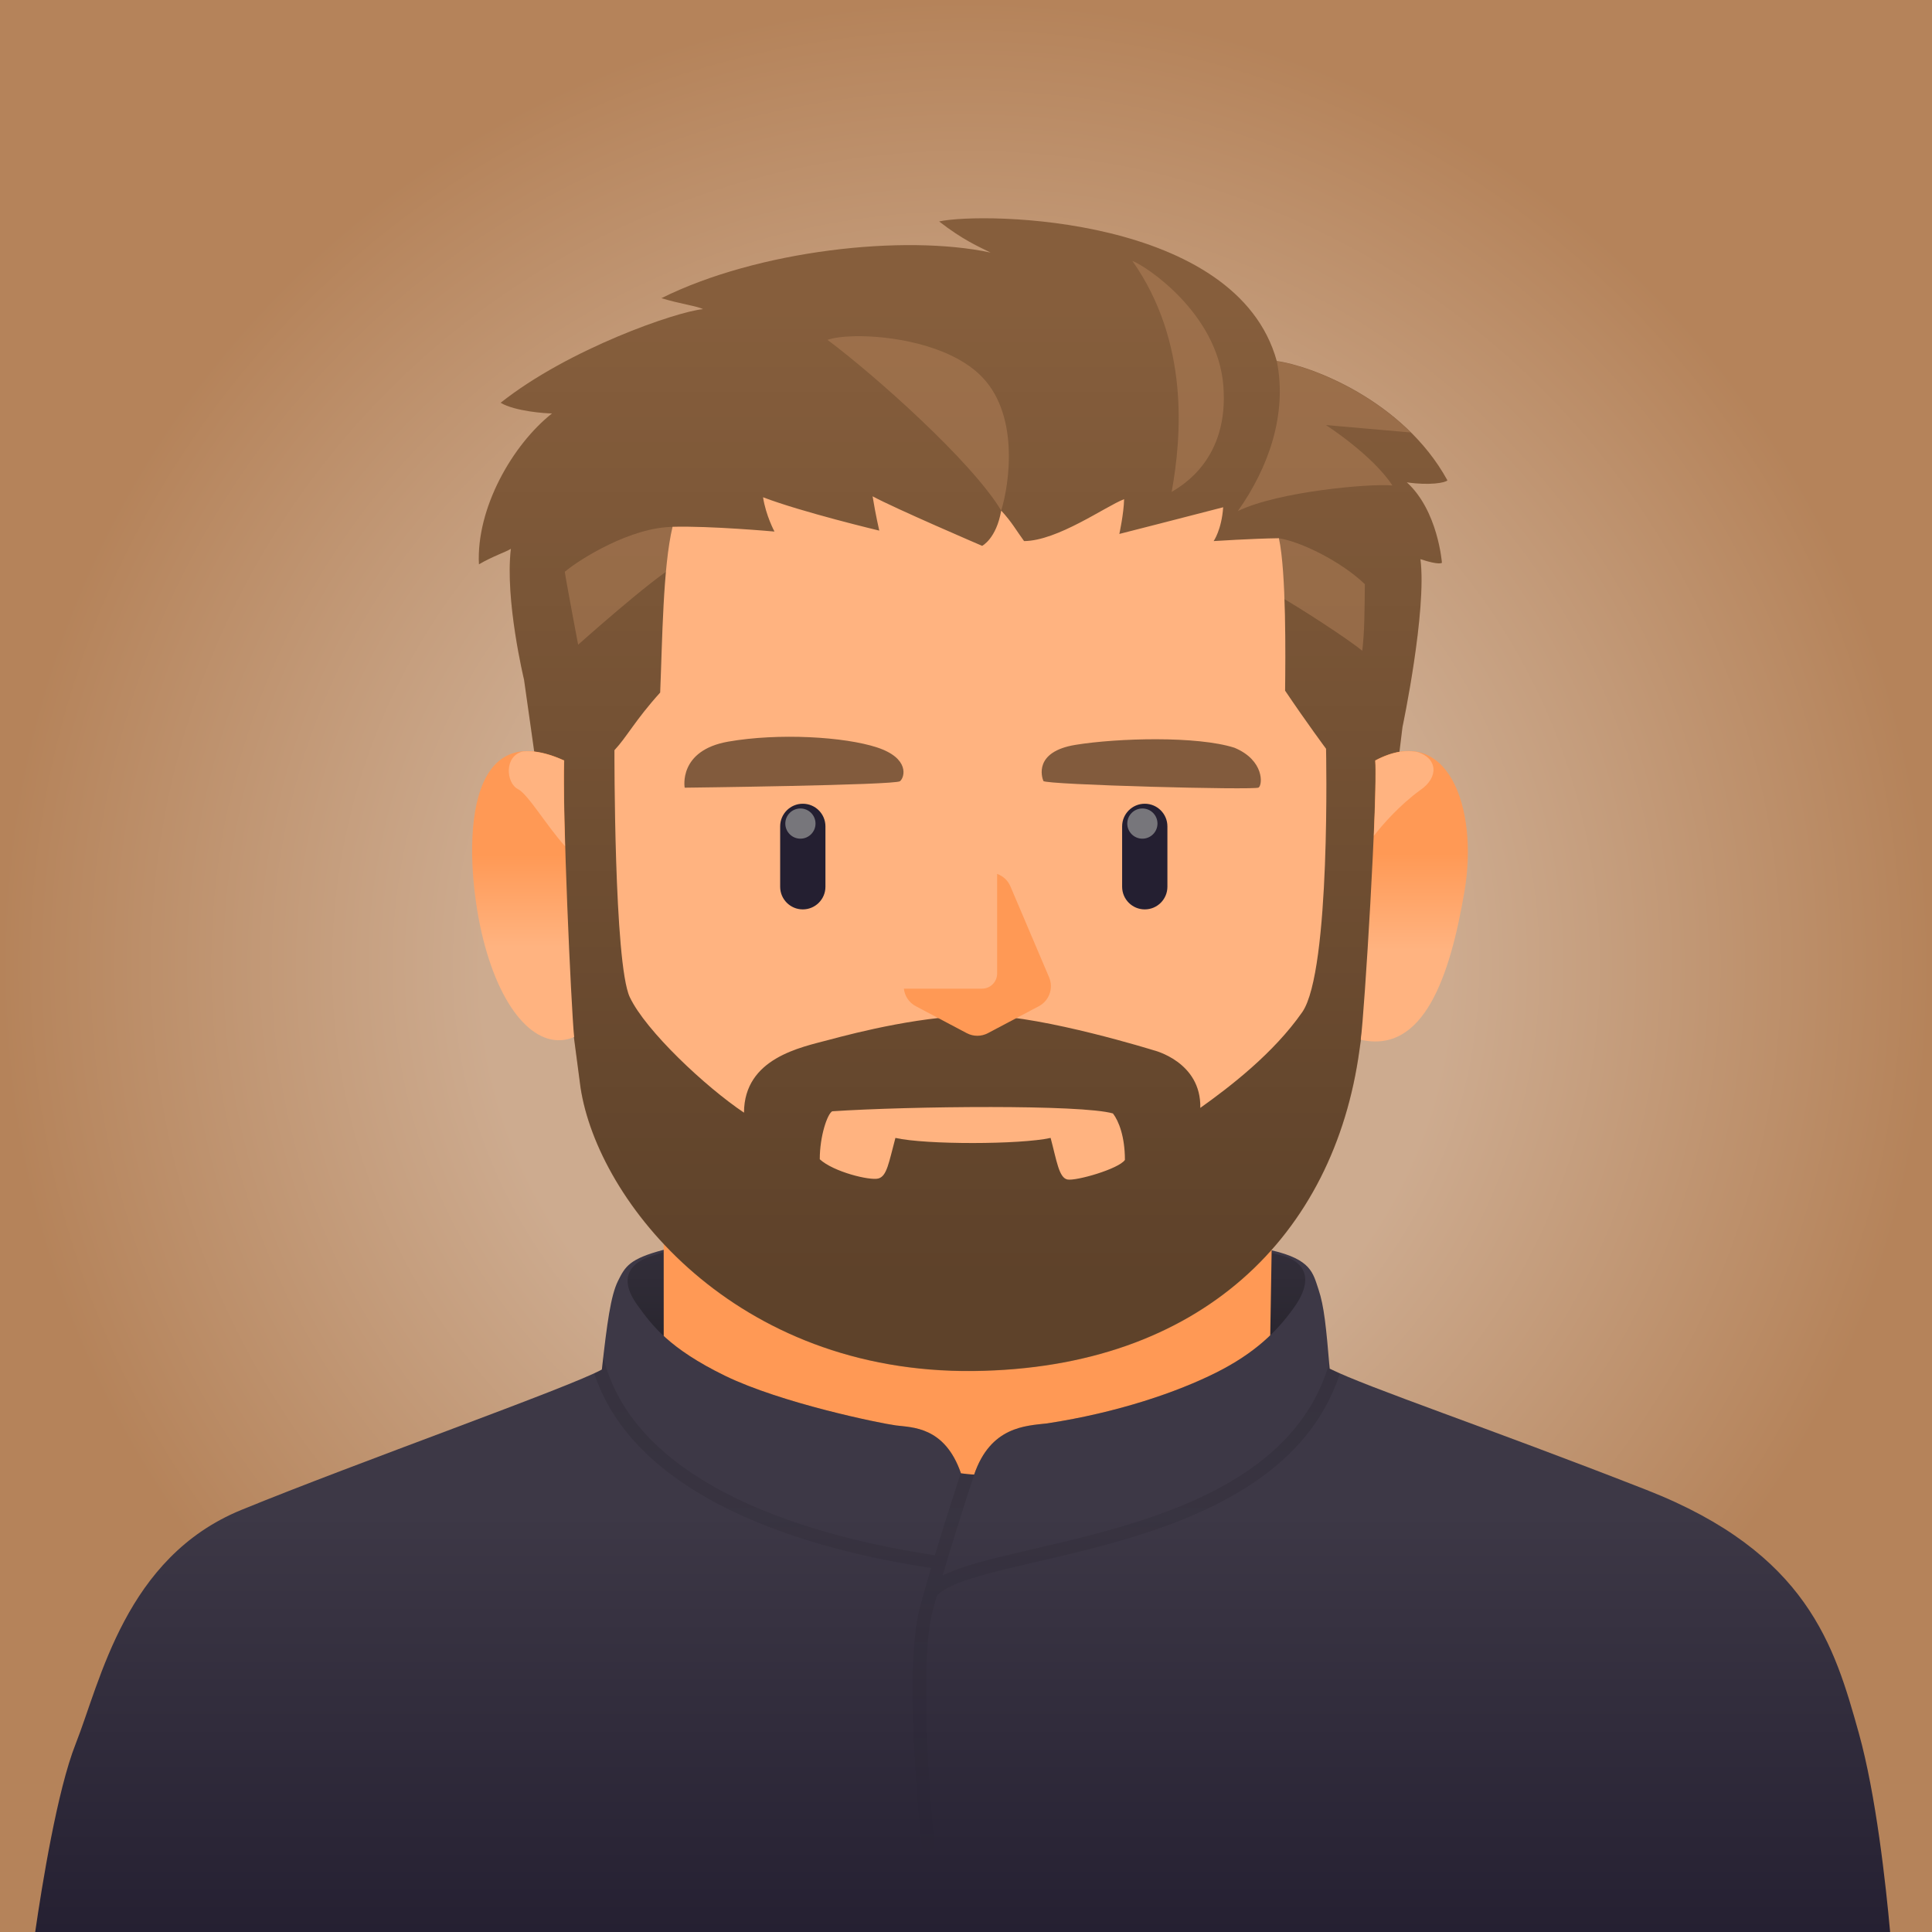
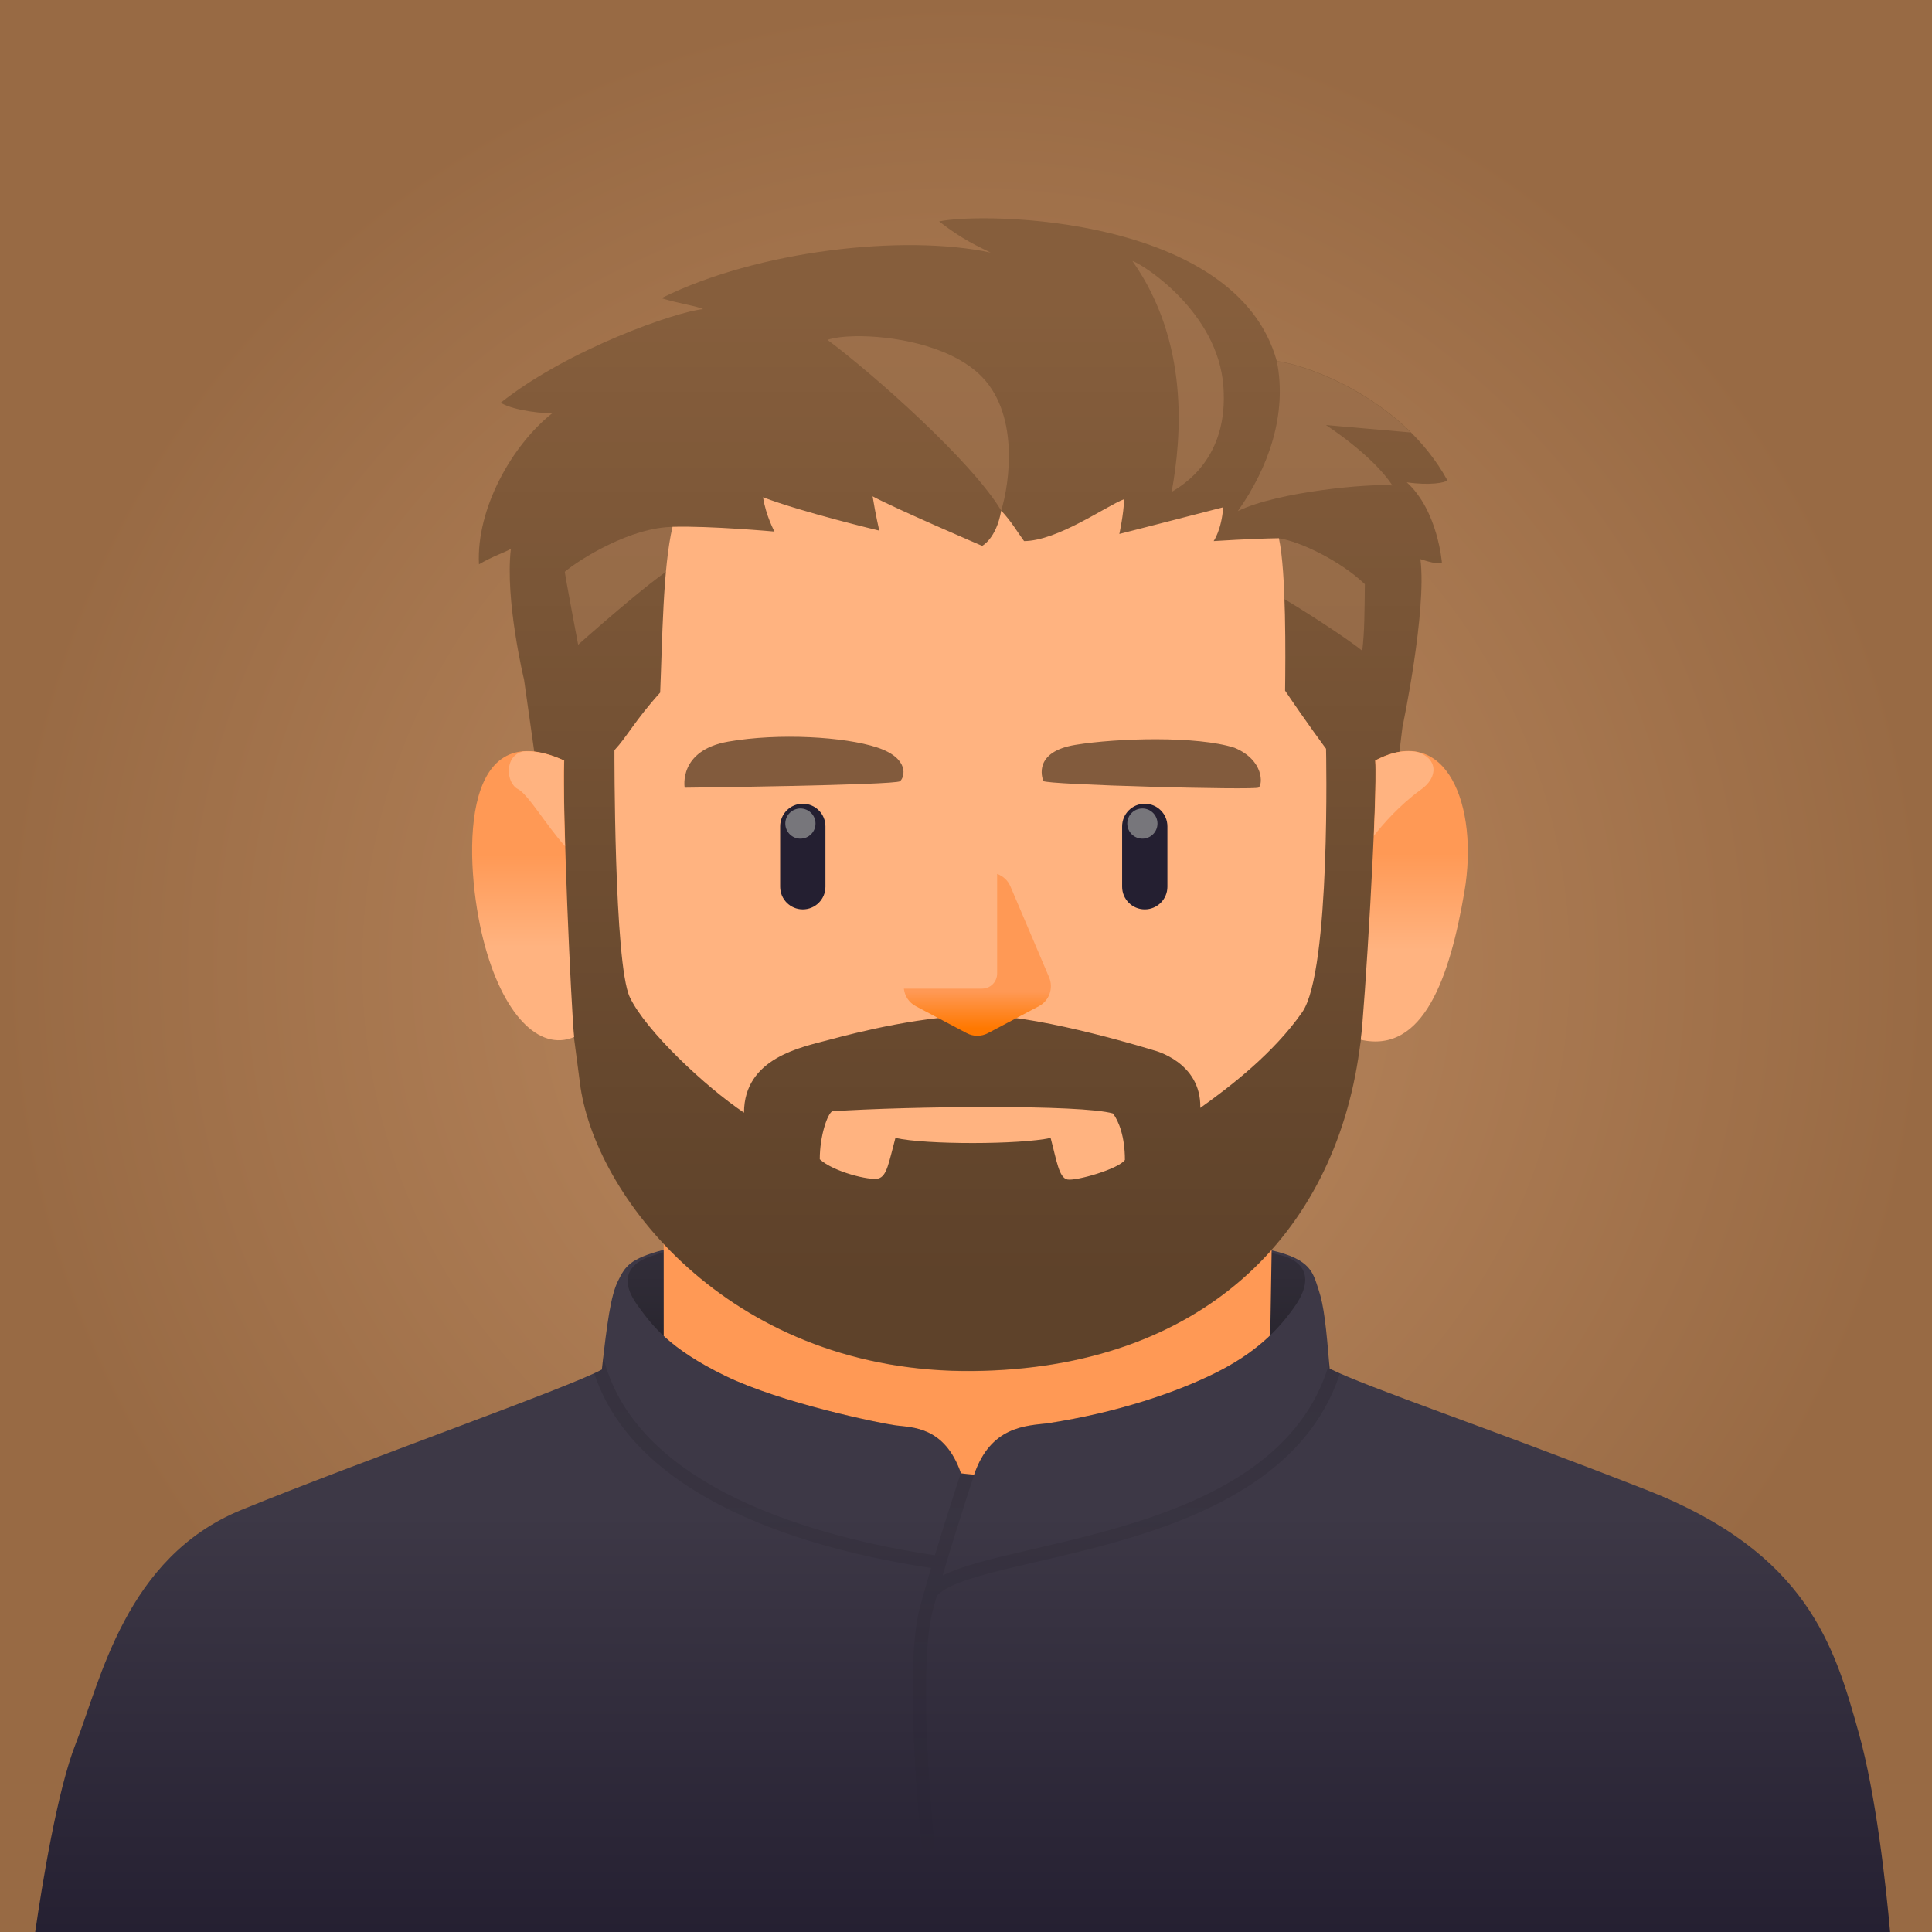
<svg xmlns="http://www.w3.org/2000/svg" xmlns:xlink="http://www.w3.org/1999/xlink" width="1024" height="1024" viewBox="0 0 270.933 270.933" version="1.1" id="svg1" xml:space="preserve">
  <defs id="defs1">
+     <linearGradient id="linearGradient5">
+       <stop style="stop-color:#ff9955;stop-opacity:1;" offset="0.75" id="stop5" />
+       <stop style="stop-color:#ff7800;stop-opacity:1;" offset="1" id="stop6" />
+     </linearGradient>
    <linearGradient id="linearGradient3">
      <stop style="stop-color:#ff9955;stop-opacity:1;" offset="0.1" id="stop3" />
      <stop style="stop-color:#ffb380;stop-opacity:1;" offset="1" id="stop4" />
    </linearGradient>
    <linearGradient id="linearGradient1">
      <stop style="stop-color:#ff9955;stop-opacity:1;" offset="0.1" id="stop1" />
      <stop style="stop-color:#ffb380;stop-opacity:1;" offset="1" id="stop2" />
    </linearGradient>
    <linearGradient id="linearGradient31">
-       <stop style="stop-color:#cdab8f;stop-opacity:1;" offset="0.5" id="stop31" />
-       <stop style="stop-color:#b5835a;stop-opacity:1;" offset="1" id="stop32" />
+       <stop style="stop-color:#b5835a;stop-opacity:1;" offset="0.25" id="stop31" />
+       <stop style="stop-color:#986a44;stop-opacity:1;" offset="1" id="stop32" />
    </linearGradient>
    <linearGradient id="linearGradient29">
      <stop style="stop-color:#000000;stop-opacity:0.1;" offset="0.251" id="stop29" />
      <stop style="stop-color:#000000;stop-opacity:0;" offset="0.9" id="stop30" />
    </linearGradient>
    <linearGradient id="linearGradient21">
      <stop style="stop-color:#3d3846;stop-opacity:1;" offset="0" id="stop21" />
      <stop style="stop-color:#241f31;stop-opacity:1;" offset="1" id="stop22" />
    </linearGradient>
    <linearGradient id="linearGradient34">
      <stop style="stop-color:#000000;stop-opacity:0;" offset="0.2" id="stop34" />
      <stop style="stop-color:#000000;stop-opacity:0.5;" offset="0.6" id="stop35" />
    </linearGradient>
    <linearGradient id="linearGradient24">
      <stop style="stop-color:#000000;stop-opacity:0;" offset="0" id="stop24" />
      <stop style="stop-color:#000000;stop-opacity:0.15;" offset="0.496" id="stop26" />
      <stop style="stop-color:#000000;stop-opacity:0.3;" offset="1" id="stop25" />
    </linearGradient>
    <linearGradient xlink:href="#linearGradient24" id="linearGradient25" x1="135.06" y1="43.555" x2="135.06" y2="179.33" gradientUnits="userSpaceOnUse" />
    <clipPath clipPathUnits="userSpaceOnUse" id="clipPath31">
      <path style="baseline-shift:baseline;display:inline;overflow:visible;opacity:1;vector-effect:none;fill:#000000;stroke-width:1;stroke-linecap:round;enable-background:accumulate;stop-color:#000000;stop-opacity:1" d="m 93.045,172.842 5.29e-4,2.745 c -0.731,0.246 -1.387,0.465 -1.861,0.618 -2.047,0.664 -4.961,2.533 -1.713,6.935 1.946,2.678 4.327,5.951 12.205,9.79 7.879,3.839 21.728,6.667 23.964,6.964 2.236,0.297 6.846,0.117 9.12,6.716 0.529,0.072 1.38,0.166 1.85,0.176 2.31,-6.744 7.214,-6.833 10.221,-7.175 10.007,-1.528 18.328,-4.426 23.721,-7.13 5.393,-2.704 8.504,-5.761 10.8,-8.966 3.483,-4.764 0.767,-6.641 -0.979,-7.258 -0.393,-0.139 -1.126,-0.329 -2.025,-0.538 l 0.043,-2.583 z" id="path32" />
    </clipPath>
    <linearGradient xlink:href="#linearGradient34" id="linearGradient35" x1="135.529" y1="143.388" x2="135.529" y2="238.675" gradientUnits="userSpaceOnUse" />
    <clipPath clipPathUnits="userSpaceOnUse" id="clipPath17">
      <path id="path19" style="fill:#000000;fill-opacity:1;stroke:none;stroke-width:1.852;stroke-linecap:round;stroke-linejoin:round" d="m 137.753,167.9 c -19.422,-0.277 -39.93,6.105 -44.708,7.37 -4.778,1.265 -5.371,2.325 -6.387,4.377 -1.016,2.052 -1.538,5.959 -2.256,12.408 -4.386,2.445 -34.314,13.037 -50.571,19.694 -16.257,6.657 -19.727,23.964 -23.23,32.826 -2.563,6.483 -4.702,19.72 -5.666,26.359 H 265.06 c -0.593,-6.588 -1.971,-19.246 -4.396,-27.916 -3.409,-12.19 -7.161,-25.23 -29.771,-34.082 -22.609,-8.852 -38.899,-14.276 -44.427,-17.002 -0.494,-5.842 -0.782,-8.789 -1.564,-11.106 -0.781,-2.317 -1.012,-4.193 -6.535,-5.481 -5.523,-1.288 -21.192,-7.169 -40.614,-7.447 z" />
    </clipPath>
    <linearGradient xlink:href="#linearGradient21" id="linearGradient22" x1="136.17" y1="212.108" x2="136.17" y2="273.581" gradientUnits="userSpaceOnUse" />
    <linearGradient xlink:href="#linearGradient29" id="linearGradient30" x1="135.472" y1="171.498" x2="135.472" y2="277.127" gradientUnits="userSpaceOnUse" />
    <radialGradient xlink:href="#linearGradient31" id="radialGradient32" cx="135.467" cy="135.467" fx="135.467" fy="135.467" r="135.162" gradientUnits="userSpaceOnUse" gradientTransform="matrix(1.002255,0,0,1.002255,-0.3055508,-0.3055508)" />
    <linearGradient xlink:href="#linearGradient1" id="linearGradient2" x1="198.334" y1="118.171" x2="198.334" y2="133.193" gradientUnits="userSpaceOnUse" />
    <linearGradient xlink:href="#linearGradient3" id="linearGradient4" x1="73.359" y1="118.452" x2="73.359" y2="132.756" gradientUnits="userSpaceOnUse" />
+     <linearGradient xlink:href="#linearGradient5" id="linearGradient6" x1="137.063" y1="123.592" x2="137.063" y2="144.211" gradientUnits="userSpaceOnUse" />
  </defs>
  <g id="layer1">
    <g id="g20" clip-path="none">
      <rect style="fill:url(#radialGradient32);stroke:none;stroke-width:0.611;stroke-linecap:round;stroke-linejoin:round;stroke-dasharray:none" id="rect30" width="270.933" height="270.933" x="0" y="0" />
      <g id="g17" clip-path="url(#clipPath17)" style="display:inline">
        <path style="baseline-shift:baseline;display:inline;overflow:visible;opacity:1;vector-effect:none;fill:url(#linearGradient22);stroke-linecap:round;stroke-linejoin:round;enable-background:accumulate;stop-color:#000000;stop-opacity:1" d="m 137.758,167.635 c -19.483,-0.278 -40.033,6.123 -44.779,7.379 -2.404,0.636 -3.78,1.224 -4.699,1.939 -0.919,0.716 -1.348,1.548 -1.857,2.576 -1.049,2.119 -1.556,6.004 -2.264,12.344 -1.089,0.596 -3.701,1.69 -7.318,3.107 -3.674,1.44 -8.332,3.201 -13.363,5.094 -10.062,3.786 -21.609,8.098 -29.744,11.43 -16.394,6.713 -19.895,24.165 -23.377,32.973 -2.589,6.55 -4.717,19.773 -5.682,26.418 a 0.265,0.265 0 0 0 0.262,0.303 H 265.061 a 0.265,0.265 0 0 0 0.264,-0.287 c -0.594,-6.595 -1.968,-19.256 -4.404,-27.965 -1.705,-6.096 -3.503,-12.441 -7.725,-18.375 -4.221,-5.934 -10.864,-11.441 -22.205,-15.881 -22.522,-8.817 -38.74,-14.234 -44.275,-16.941 -0.484,-5.706 -0.775,-8.671 -1.562,-11.006 -0.386,-1.145 -0.649,-2.247 -1.545,-3.221 -0.896,-0.974 -2.391,-1.783 -5.18,-2.434 -2.729,-0.637 -8.046,-2.433 -15.094,-4.102 -7.048,-1.669 -15.839,-3.213 -25.576,-3.352 z" id="path21" />
        <path id="path22" style="baseline-shift:baseline;display:inline;overflow:visible;vector-effect:none;fill:url(#linearGradient30);stroke-linecap:round;stroke-linejoin:round;enable-background:accumulate;stop-color:#000000" d="m 83.622,189.109 a 0.926,0.926 0 0 0 -0.241,0.022 0.926,0.926 0 0 0 -0.701,1.107 c 2.291,10.192 10.421,17.057 19.936,21.638 9.177,4.419 19.712,6.774 27.954,8.011 -0.55,1.861 -1.082,3.725 -1.554,5.476 -1.25,4.638 -1.148,12.849 -0.798,20.039 0.35,7.19 0.994,13.285 0.994,13.285 a 0.926,0.926 0 0 0 1.018,0.824 0.926,0.926 0 0 0 0.824,-1.018 c 0,0 -0.64,-6.051 -0.987,-13.182 -0.347,-7.13 -0.355,-15.412 0.738,-19.467 0.178,-0.661 0.365,-1.34 0.559,-2.028 a 0.926,0.926 0 0 0 0.023,-0.026 c 0.495,-0.601 1.653,-1.295 3.324,-1.922 1.671,-0.627 3.834,-1.217 6.314,-1.822 4.96,-1.211 11.195,-2.49 17.519,-4.409 12.649,-3.837 25.831,-10.31 29.707,-24.181 a 0.926,0.926 0 0 0 -0.643,-1.141 0.926,0.926 0 0 0 -1.141,0.642 c -3.623,12.965 -16.022,19.135 -28.461,22.908 -6.219,1.887 -12.407,3.157 -17.422,4.381 -2.508,0.612 -4.722,1.212 -6.525,1.889 -0.681,0.256 -1.306,0.518 -1.869,0.804 2.215,-7.547 4.797,-15.279 4.797,-15.279 a 0.926,0.926 0 0 0 -0.584,-1.169 0.926,0.926 0 0 0 -1.172,0.584 c 0,0 -2.086,6.241 -4.128,13.019 -8.168,-1.21 -18.683,-3.552 -27.687,-7.887 -9.236,-4.447 -16.808,-10.926 -18.932,-20.377 a 0.926,0.926 0 0 0 -0.865,-0.722 z" />
      </g>
      <g id="g28" style="display:inline" clip-path="url(#clipPath31)">
        <path style="baseline-shift:baseline;display:inline;overflow:visible;opacity:1;vector-effect:none;fill:url(#linearGradient35);stroke-linecap:round;enable-background:accumulate;stop-color:#000000;stop-opacity:1" d="m 93.945,175.143 -0.078,0.027 c -1.065,0.36 -2.069,0.696 -2.723,0.908 -1.041,0.337 -2.315,0.98 -2.92,2.131 -0.605,1.151 -0.5,2.786 1.141,5.01 1.946,2.678 4.359,5.983 12.254,9.83 3.955,1.927 9.392,3.593 14.123,4.818 4.731,1.225 8.746,2.007 9.883,2.158 1.133,0.151 2.819,0.18 4.506,0.982 1.687,0.803 3.378,2.371 4.506,5.645 l 0.027,0.078 0.08,0.01 c 0.533,0.073 1.381,0.167 1.865,0.178 l 0.098,0.002 0.031,-0.09 c 1.146,-3.345 2.919,-5.018 4.781,-5.912 1.862,-0.894 3.818,-1.004 5.328,-1.176 h 0.004 0.002 c 10.021,-1.53 18.352,-4.431 23.76,-7.143 5.409,-2.712 8.543,-5.787 10.848,-9.006 v -0.002 c 1.755,-2.401 1.971,-4.116 1.488,-5.311 -0.483,-1.195 -1.637,-1.835 -2.529,-2.15 -0.46,-0.163 -1.341,-0.383 -2.408,-0.627 l -0.076,-0.018 -0.051,0.059 c -9.197,10.136 -23.088,16.366 -41.369,16.566 -16.684,0.182 -29.814,-5.736 -39.082,-13.697 -1.209,-1.039 -2.353,-2.114 -3.43,-3.213 z" id="path34" />
        <path style="display:inline;fill:#ff9955;fill-opacity:1;stroke:none;stroke-width:0.053;stroke-linecap:round" d="m 93.081,208.799 -0.009,-35.93 85.293,0.292 -0.56,34.011 z" id="path18" />
      </g>
      <g id="g3" style="display:inline">
        <g id="g7">
          <path style="display:inline;fill:#865e3c;fill-opacity:1;stroke:none;stroke-width:3.175;stroke-linecap:round;stroke-linejoin:round;stroke-dasharray:none;stroke-opacity:1;paint-order:normal" d="m 81.403,152.505 c 2.427,16.024 21.668,40.132 55.113,39.766 31.958,-0.349 50.589,-19.114 54.131,-44.993 3.413,-23.367 6.03,-45.301 6.03,-45.301 0,0 3.44,-16.272 2.521,-23.56 2.733,0.905 3.013,0.5 3.013,0.5 0,0 -0.55,-7.307 -4.92,-11.274 3.171,0.465 5.413,0.06 5.69,-0.281 -6.215,-11.322 -19.332,-16.134 -23.934,-16.733 -5.634,-20.375 -41.045,-20.935 -47.35,-19.575 3.318,2.586 5.547,3.533 7.216,4.365 -12.103,-2.596 -32.668,-0.324 -46.162,6.396 2.614,0.801 5.024,1.101 5.842,1.537 -3.69,0.334 -18.862,5.568 -28.391,13.13 1.99,1.201 6.382,1.506 7.208,1.495 -5.566,4.405 -10.645,13.306 -10.25,21.166 1.969,-1.156 3.789,-1.731 4.479,-2.175 -0.854,7.183 1.845,18.346 1.845,18.346 0,0 5.997,42.153 7.918,57.189 z" id="path16" />
          <path id="path23" style="display:inline;fill:url(#linearGradient25);stroke:none;stroke-width:3.175;stroke-linecap:round;stroke-linejoin:round;stroke-dasharray:none;stroke-opacity:1;paint-order:normal" d="m 135.314,30.695 c -1.552,0.074 -2.753,0.212 -3.541,0.377 3.274,2.541 5.488,3.494 7.146,4.32 h 5.2e-4 5.2e-4 5.1e-4 5.2e-4 c 2.5e-4,1.13e-4 7.8e-4,3.71e-4 0.001,5.17e-4 0.001,6.8e-4 0.003,0.002 0.004,0.003 2.5e-4,1.43e-4 0.001,4.08e-4 0.002,5.17e-4 l -0.018,0.049 c -0.002,-4e-4 -0.004,-0.002 -0.006,-0.002 -12.075,-2.588 -32.583,-0.323 -46.069,6.367 1.277,0.387 2.507,0.66 3.518,0.885 1.025,0.228 1.822,0.411 2.241,0.631 0.003,0.001 0.011,0.003 0.013,0.004 l 0.078,0.041 -0.088,0.008 c -1.836,0.166 -6.554,1.559 -11.998,3.854 -5.428,2.288 -11.578,5.478 -16.334,9.242 0.991,0.584 2.551,0.961 3.983,1.183 1.448,0.225 2.755,0.298 3.164,0.293 h 0.078 l -0.063,0.049 c -5.549,4.391 -10.61,13.262 -10.237,21.099 0.969,-0.565 1.905,-0.996 2.68,-1.334 0.788,-0.344 1.415,-0.599 1.756,-0.818 l 0.047,-0.029 -0.008,0.055 c -0.853,7.174 1.846,18.336 1.846,18.336 v 0.002 0.002 c 0,0 5.997,42.152 7.918,57.189 1.213,8.004 6.627,18.032 15.916,26.012 9.29,7.98 22.454,13.913 39.17,13.73 31.948,-0.349 50.565,-19.102 54.106,-44.97 3.413,-23.367 6.031,-45.299 6.031,-45.299 v -0.002 c 0,0 0.859,-4.068 1.604,-9.046 0.745,-4.978 1.376,-10.868 0.918,-14.506 l -0.006,-0.041 0.039,0.013 c 1.365,0.452 2.118,0.576 2.525,0.588 0.204,0.006 0.32,-0.017 0.385,-0.039 0.032,-0.011 0.052,-0.022 0.062,-0.029 9.9e-4,-7e-4 0.002,-0.001 0.002,-0.002 l 5.2e-4,-5.17e-4 v -5.17e-4 h 5.2e-4 v -5.16e-4 c 1.4e-4,-1.32e-4 7.8e-4,-3.42e-4 0.001,-5.17e-4 -0.002,-0.02 -0.556,-7.295 -4.908,-11.246 l -0.065,-0.056 0.086,0.011 c 1.584,0.232 2.935,0.248 3.924,0.162 0.495,-0.043 0.899,-0.112 1.195,-0.19 0.288,-0.076 0.466,-0.164 0.531,-0.236 -3.105,-5.644 -7.926,-9.668 -12.549,-12.355 -4.628,-2.691 -9.057,-4.043 -11.352,-4.342 l -0.018,-0.002 -0.006,-0.018 c -2.813,-10.174 -13.063,-15.404 -23.404,-17.92 -5.17,-1.258 -10.361,-1.836 -14.654,-2.016 -2.146,-0.09 -4.068,-0.081 -5.65,-0.006 z" />
          <path id="path17" style="display:inline;fill:#b5835a;fill-opacity:0.5;stroke:none;stroke-width:3.175;stroke-linecap:round;stroke-linejoin:round;stroke-dasharray:none;stroke-opacity:1;paint-order:normal" d="m 158.798,36.588 c 8.015,11.399 6.909,24.657 5.51,32.394 1.491,-0.917 8.054,-4.621 7.248,-14.882 -0.806,-10.261 -10.998,-16.879 -12.758,-17.512 z m -38.872,10.563 c -1.686,0.031 -3.059,0.217 -3.884,0.51 6.574,4.896 20.305,17.111 24.362,23.944 1.168,-3.815 2.656,-13.861 -3.174,-19.219 -4.373,-4.019 -12.247,-5.326 -17.304,-5.234 z m 59.13,3.509 c 1.471,7.342 -1.101,14.859 -5.47,21.011 5.682,-2.761 18.575,-3.89 21.673,-3.593 -2.803,-4.297 -9.321,-8.471 -9.321,-8.471 0,0 9.243,0.803 11.89,1.041 -6.591,-6.532 -15.197,-9.511 -18.772,-9.988 z M 94.48,73.889 c -5.906,-0.022 -13.184,4.521 -15.276,6.296 0.107,0.909 1.872,10.228 1.872,10.228 0,0 10.336,-9.236 13.579,-11.038 2.913,-0.479 2.904,-3.474 -0.175,-5.486 z m 84.859,1.596 c -1.85,0.286 -0.928,7.735 0.554,8.404 2.301,1.315 8.92,5.547 11.143,7.375 0.329,-2.779 0.315,-5.495 0.365,-9.343 -3.31,-3.18 -9.005,-5.988 -12.063,-6.436 z" />
        </g>
        <g id="g16">
          <g id="g14">
            <path style="display:inline;fill:url(#linearGradient2);stroke:none;stroke-width:0.053;stroke-linecap:round" d="m 192.848,106.639 c 10.074,-5.356 14.548,6.461 12.518,18.384 -2.03,11.922 -5.706,22.805 -14.543,20.784 0.531,-3.891 2.373,-33.94 2.025,-39.167 z" id="path1" />
            <path id="path8" style="display:inline;fill:#ffb380;fill-opacity:1;stroke:none;stroke-width:0.053;stroke-linecap:round" d="m 197.158,105.347 c -0.259,0.013 -0.523,0.039 -0.793,0.081 -1.075,0.165 -2.239,0.567 -3.49,1.23 0.108,1.637 0.004,5.661 -0.206,10.548 1.246,-1.615 3.606,-4.29 6.472,-6.387 2.726,-1.842 2.405,-4.53 -0.384,-5.359 -3.3e-4,-6e-5 -7e-4,7e-5 -0.001,0 -0.506,-0.1 -1.039,-0.139 -1.598,-0.112 z" />
          </g>
          <g id="g30">
            <path style="display:inline;fill:url(#linearGradient4);stroke:none;stroke-width:0.053;stroke-linecap:round;stroke-linejoin:miter;stroke-dasharray:none;stroke-opacity:1;paint-order:normal" d="m 80.511,145.429 c -0.438,-4.576 -1.656,-31.627 -1.389,-38.787 -14.956,-6.816 -14.011,14.589 -11.352,25.112 2.659,10.523 7.848,15.756 12.742,13.674 z" id="path26" />
            <path id="path27" style="display:inline;fill:#ffb380;fill-opacity:1;stroke:none;stroke-width:0.053;stroke-linecap:round;stroke-linejoin:miter;stroke-dasharray:none;stroke-opacity:1;paint-order:normal" d="m 74.231,105.359 c -0.298,-0.01 -0.586,-0.003 -0.865,0.019 -2.724,0.596 -2.401,4.457 -0.728,5.28 1.417,0.729 3.946,5.054 6.596,8.008 -0.152,-5.143 -0.225,-9.645 -0.138,-12.006 -1.86,-0.846 -3.474,-1.254 -4.865,-1.301 z" />
          </g>
        </g>
        <path id="path4" style="display:inline;fill:#ffb380;fill-opacity:1;stroke:none;stroke-width:0px;stroke-linecap:round;stroke-linejoin:round" d="m 122.369,69.6 c 0.428,2.65 0.935,4.81 0.935,4.81 0,0 -10.819,-2.583 -16.298,-4.676 0.399,2.583 1.603,4.809 1.603,4.809 0,0 -8.999,-0.817 -14.294,-0.668 -1.354,5.626 -1.433,16.088 -1.736,23.245 -3.509,3.884 -4.68,6.238 -6.413,8.082 0,0 -0.074,29.904 2.149,34.625 2.223,4.721 10.655,12.617 16.02,16.206 0.021,-7.681 8.045,-9.174 11.889,-10.204 3.844,-1.03 13.638,-3.561 21.976,-3.422 8.338,0.139 23.578,4.876 23.578,4.876 0,0 6.691,1.594 6.546,8.082 4.14,-2.949 10.259,-7.638 14.294,-13.426 4.035,-5.788 3.34,-36.938 3.34,-36.938 0,0 -2.728,-3.667 -5.744,-8.149 0.056,-4.682 0.175,-16.606 -0.868,-21.374 -3.648,0.041 -9.151,0.4 -9.151,0.4 0,0 1.117,-1.58 1.336,-4.742 -4.256,1.113 -14.561,3.741 -14.561,3.741 0,0 0.621,-2.821 0.668,-4.876 -2.625,1.017 -9.318,5.84 -14.027,5.878 -1.101,-1.499 -1.718,-2.673 -3.207,-4.275 -0.687,3.942 -2.672,4.943 -2.672,4.943 0,0 -12.251,-5.255 -15.363,-6.947 z m 16.458,85.644 c -7.934,-0.007 -16.68,0.235 -22.119,0.595 -0.676,0.365 -1.748,3.45 -1.748,6.73 1.921,1.768 7.015,3.02 8.214,2.697 1.199,-0.323 1.454,-2.182 2.395,-5.691 4.279,0.973 17.533,0.938 21.763,0 0.855,3.19 1.163,5.605 2.371,5.833 1.208,0.228 7.175,-1.478 8.049,-2.745 1.1e-4,-3.253 -0.858,-5.453 -1.677,-6.518 -2.192,-0.639 -9.315,-0.895 -17.249,-0.902 z" />
-         <path id="path7" style="baseline-shift:baseline;display:inline;overflow:visible;vector-effect:none;fill:#ff9955;fill-opacity:1;stroke-linecap:round;stroke-linejoin:round;enable-background:accumulate;stop-color:#000000" d="M 139.832,122.552 V 136.525 c 0,1.173 -0.944,2.117 -2.117,2.117 H 126.754 c 0.111,1.011 0.706,1.951 1.672,2.462 l 7.145,3.779 c 0.929,0.491 2.04,0.491 2.968,0 l 7.143,-3.779 c 1.458,-0.771 2.083,-2.531 1.438,-4.049 l -5.424,-12.752 c -0.362,-0.852 -1.054,-1.464 -1.863,-1.751 z" />
+         <path id="path7" style="baseline-shift:baseline;display:inline;overflow:visible;vector-effect:none;fill:url(#linearGradient6);stroke-linecap:round;stroke-linejoin:round;enable-background:accumulate;stop-color:#000000" d="M 139.832,122.552 V 136.525 c 0,1.173 -0.944,2.117 -2.117,2.117 H 126.754 c 0.111,1.011 0.706,1.951 1.672,2.462 l 7.145,3.779 c 0.929,0.491 2.04,0.491 2.968,0 l 7.143,-3.779 c 1.458,-0.771 2.083,-2.531 1.438,-4.049 l -5.424,-12.752 c -0.362,-0.852 -1.054,-1.464 -1.863,-1.751 z" />
        <g id="g10" transform="translate(0,-0.3968796)">
          <g id="g1" transform="matrix(2.666667,0,0,2.666667,-200.5321,-240.3739)" style="display:inline">
            <rect ry="1.191" rx="1.191" y="132.556" x="134.21" height="5.556" width="2.381" id="rect7288-8" style="display:inline;vector-effect:none;fill:#241f31;fill-opacity:1;stroke:none;stroke-width:0.075px;stroke-linecap:butt;stroke-linejoin:miter;stroke-miterlimit:4;stroke-dasharray:none;stroke-dashoffset:0;stroke-opacity:1;marker:none;marker-start:none;marker-mid:none;marker-end:none;paint-order:normal;enable-background:new" />
            <circle style="color:#000000;display:inline;overflow:visible;visibility:visible;fill:#77767b;fill-opacity:1;fill-rule:nonzero;stroke:none;stroke-width:2.843;marker:none;enable-background:new" id="circle7290" cx="135.275" cy="-133.599" transform="scale(1,-1)" r="0.794" />
          </g>
          <g id="g2" transform="matrix(2.666667,0,0,2.666667,-248.4879,-240.3739)" style="display:inline">
            <rect ry="1.191" rx="1.191" y="132.556" x="134.21" height="5.556" width="2.381" id="rect2" style="display:inline;vector-effect:none;fill:#241f31;fill-opacity:1;stroke:none;stroke-width:0.075px;stroke-linecap:butt;stroke-linejoin:miter;stroke-miterlimit:4;stroke-dasharray:none;stroke-dashoffset:0;stroke-opacity:1;marker:none;marker-start:none;marker-mid:none;marker-end:none;paint-order:normal;enable-background:new" />
            <circle style="color:#000000;display:inline;overflow:visible;visibility:visible;fill:#77767b;fill-opacity:1;fill-rule:nonzero;stroke:none;stroke-width:2.843;marker:none;enable-background:new" id="circle2" cx="135.275" cy="-133.599" transform="scale(1,-1)" r="0.794" />
          </g>
        </g>
        <g id="g15" transform="translate(0,-1.266532)">
          <path style="fill:#63452c;fill-opacity:0.8;stroke:none;stroke-width:3.136;stroke-linecap:round;stroke-linejoin:round;stroke-dasharray:none;stroke-opacity:1;paint-order:normal" d="m 146.322,110.791 c -0.229,-0.522 -1.383,-4.114 4.501,-5.071 5.883,-0.957 17.059,-1.271 22.294,0.408 4.188,1.747 3.952,5.194 3.384,5.582 -0.568,0.388 -29.949,-0.397 -30.178,-0.919 z" id="path15" />
          <path style="fill:#63452c;fill-opacity:0.8;stroke:none;stroke-width:3.049;stroke-linecap:round;stroke-linejoin:round;stroke-dasharray:none;stroke-opacity:1;paint-order:normal" d="m 96.015,111.73 c 0,0 -0.943,-5.229 6.118,-6.463 7.061,-1.234 16.293,-0.689 20.871,0.819 4.578,1.508 3.885,4.175 3.207,4.733 -0.678,0.558 -30.196,0.91 -30.196,0.91 z" id="path14" />
        </g>
      </g>
    </g>
  </g>
</svg>
